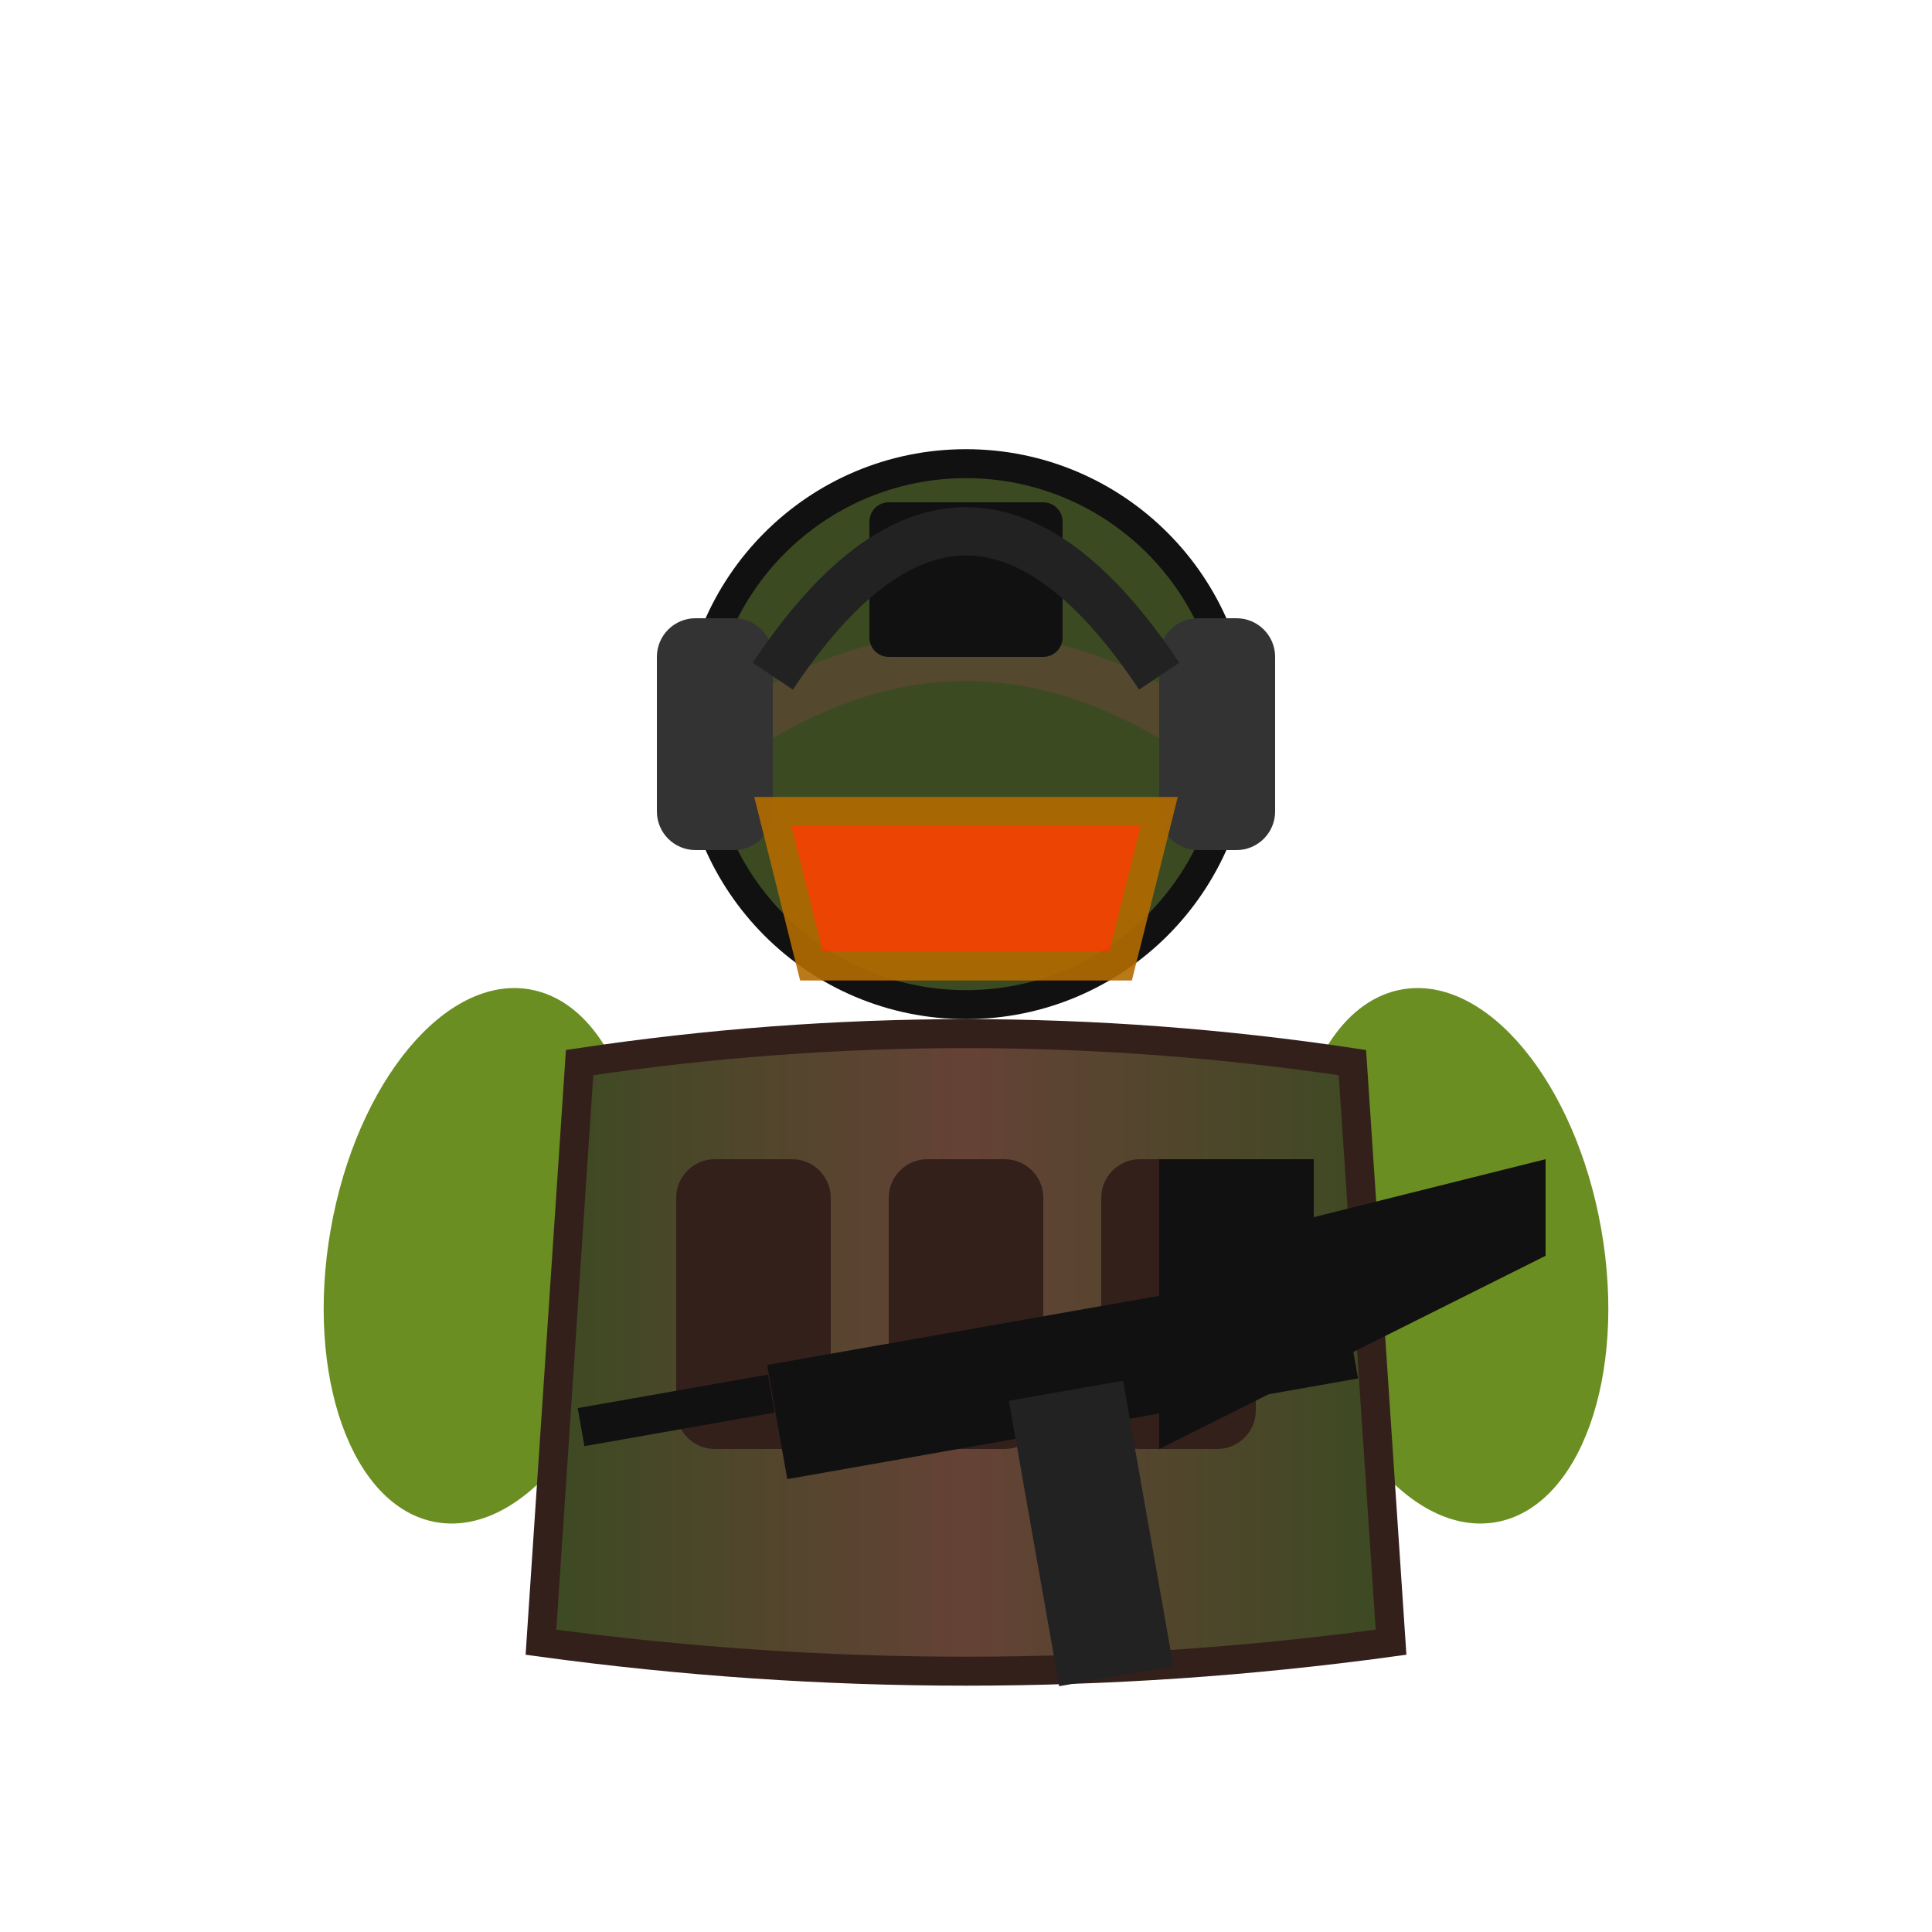
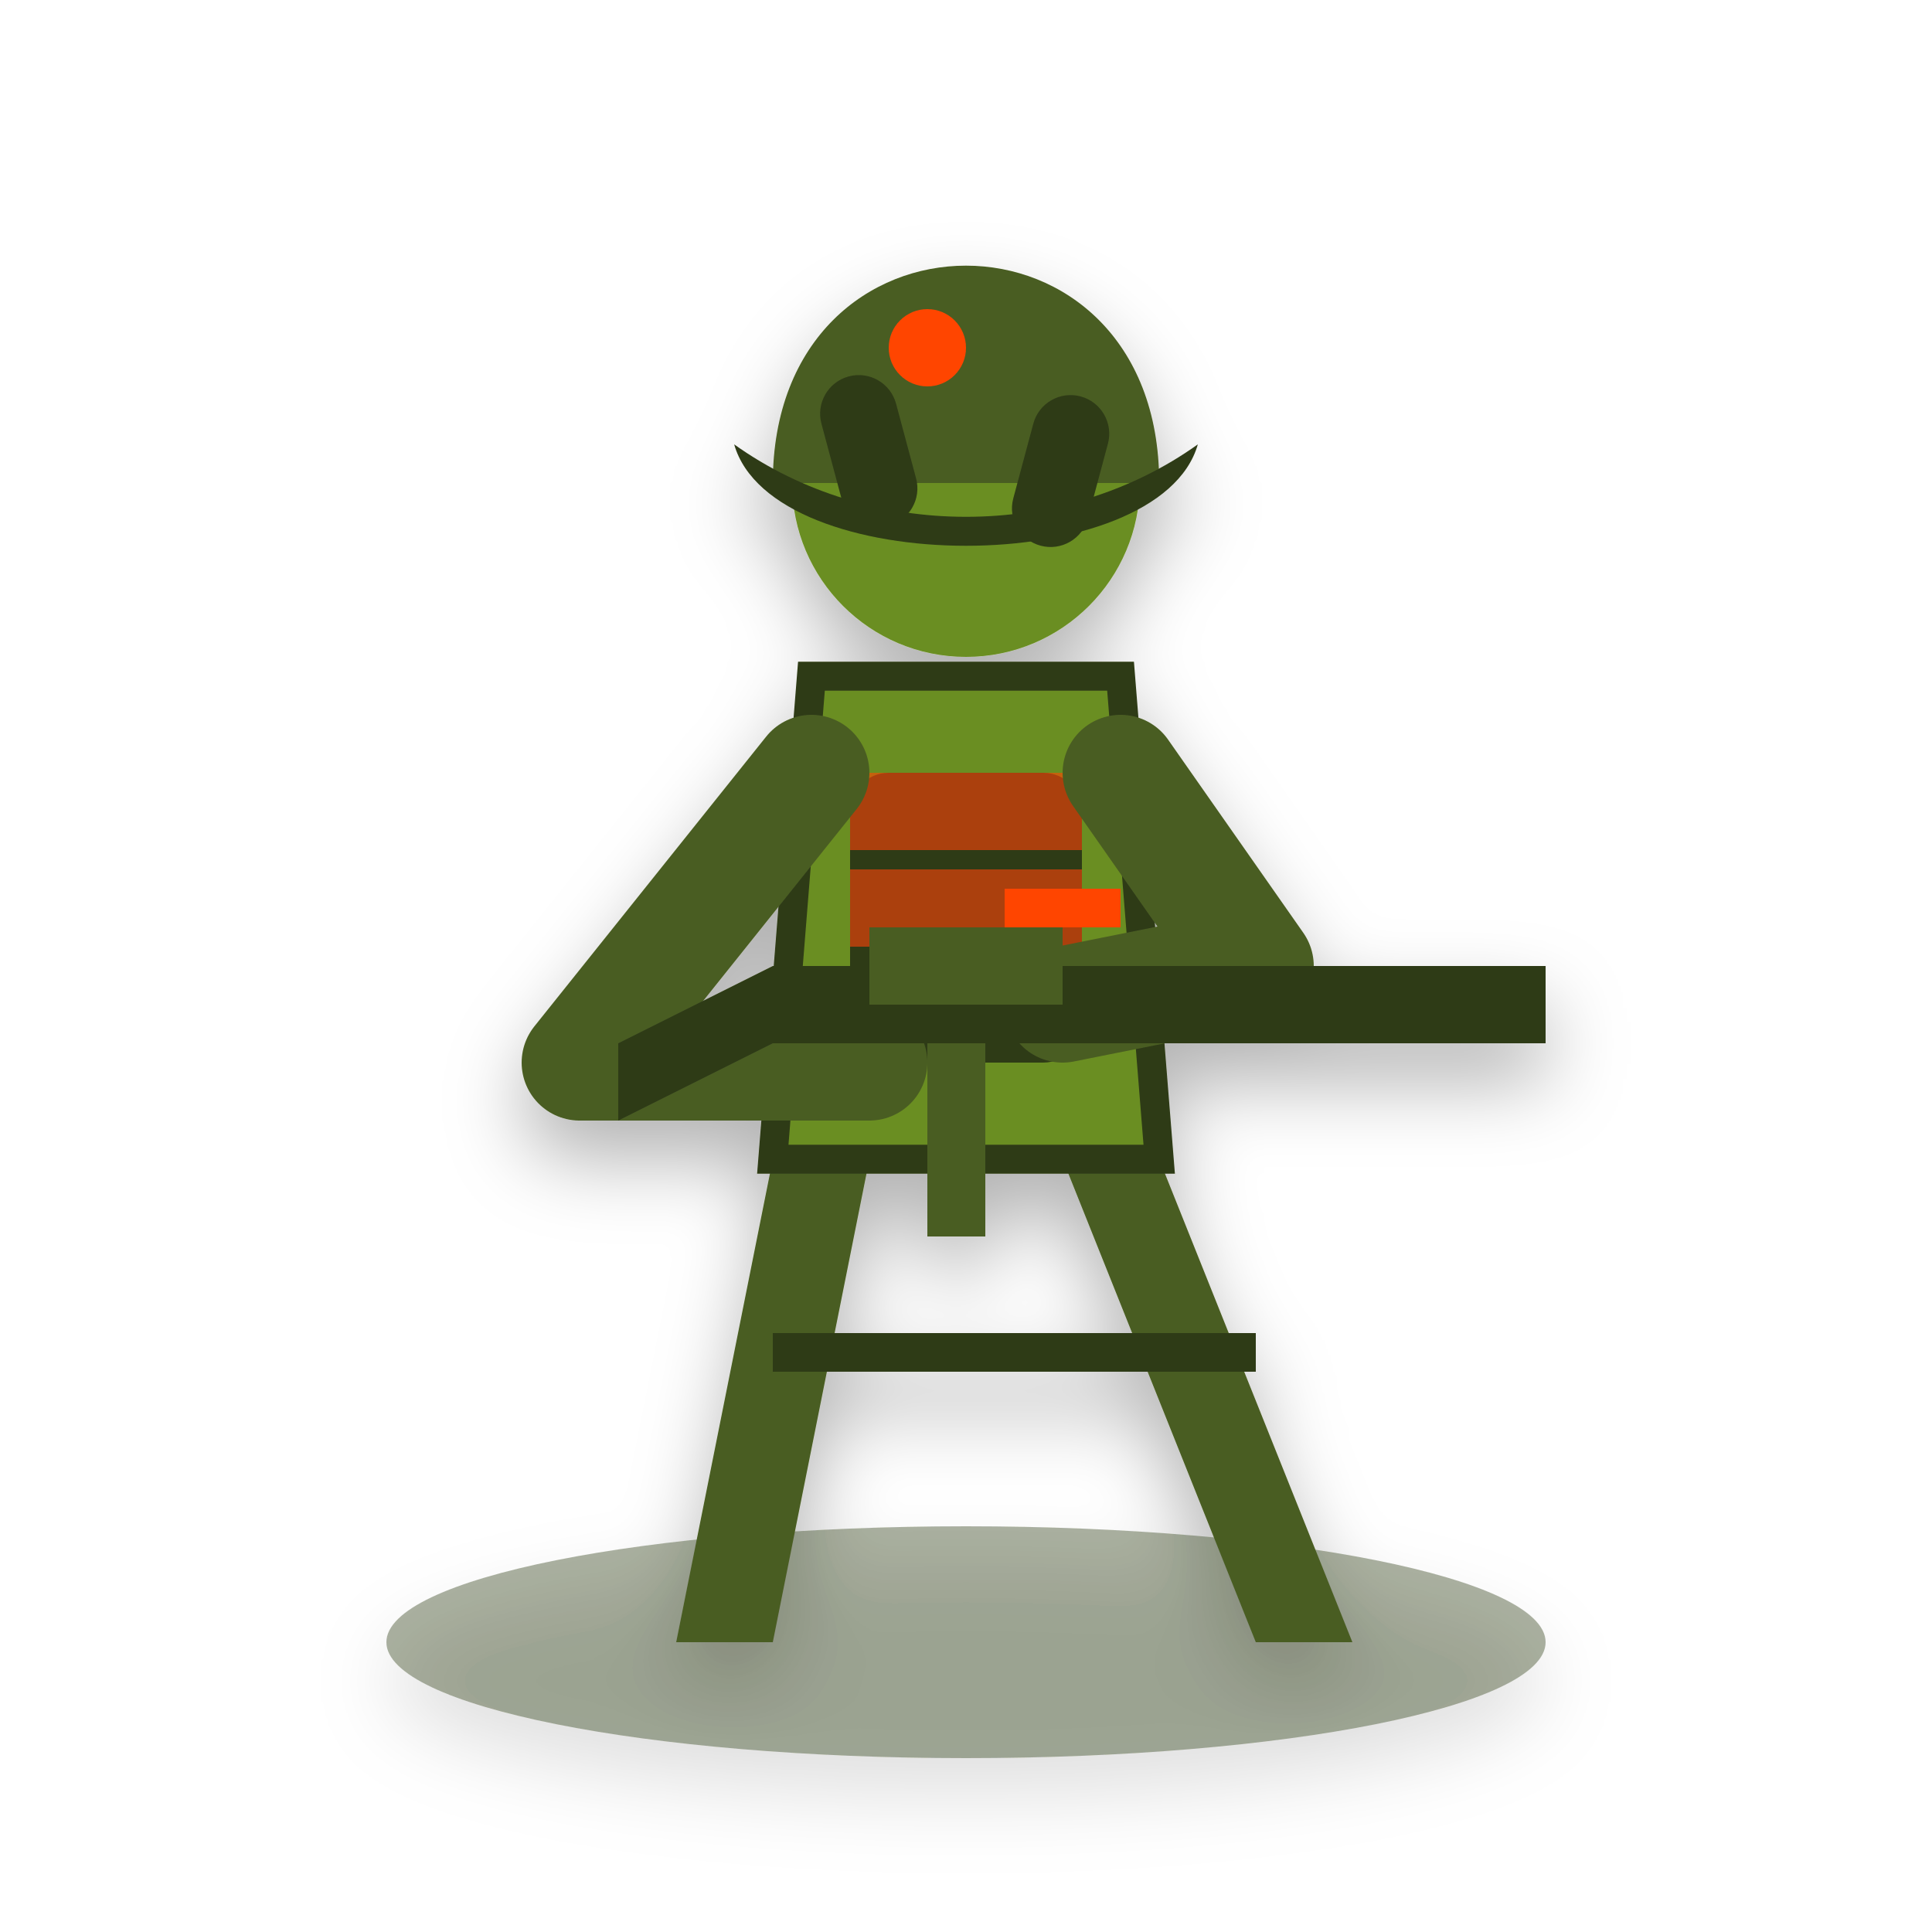
<svg xmlns="http://www.w3.org/2000/svg" viewBox="0 0 100 100">
  <defs>
-     <linearGradient id="plate_carrier_red" x1="0%" y1="0%" x2="100%" y2="0%">
-       <stop offset="0%" style="stop-color:#3c4a22;stop-opacity:1" />
-       <stop offset="50%" style="stop-color:#654236;stop-opacity:1" />
-       <stop offset="100%" style="stop-color:#3c4a22;stop-opacity:1" />
-     </linearGradient>
+     <filter id="drop-shadow" x="-20%" y="-20%" width="140%" height="140%">
+       <feDropShadow dx="0" dy="2" stdDeviation="2" flood-color="rgba(0,0,0,0.3)" />
+     </filter>
  </defs>
-   <g>
-     <ellipse cx="25" cy="65" rx="8" ry="14" fill="#6b8e23" transform="rotate(10 25 65)" />
-     <ellipse cx="75" cy="65" rx="8" ry="14" fill="#6b8e23" transform="rotate(-10 75 65)" />
-     <path d="M30 55 Q50 52, 70 55 L72 85 Q50 88, 28 85 Z" fill="url(#plate_carrier_red)" stroke="#34201a" stroke-width="1.5" />
-     <rect x="35" y="60" width="8" height="15" fill="#34201a" rx="2" />
-     <rect x="46" y="60" width="8" height="15" fill="#34201a" rx="2" />
-     <rect x="57" y="60" width="8" height="15" fill="#34201a" rx="2" />
-     <circle cx="50" cy="38" r="14" fill="#3c4a22" stroke="#111" stroke-width="1.5" />
-     <path d="M38 38 Q50 30, 62 38" fill="none" stroke="#6b453a" stroke-width="2.5" opacity="0.5" />
-     <rect x="45" y="26" width="10" height="8" rx="1" fill="#111" />
-     <rect x="34" y="32" width="6" height="12" rx="2" fill="#333" />
-     <rect x="60" y="32" width="6" height="12" rx="2" fill="#333" />
-     <path d="M40 35 Q50 20, 60 35" fill="none" stroke="#222" stroke-width="2.5" />
-     <path d="M40 42 L60 42 L58 50 L42 50 Z" fill="#ff4500" stroke="#b36b00" stroke-width="1.5" opacity="0.9" />
-     <path d="M60 65 L80 60 L80 65 L60 75 Z" fill="#111" />
-     <rect x="40" y="68" width="30" height="6" transform="rotate(-10 55 71)" fill="#111" />
-     <rect x="52" y="72" width="6" height="15" transform="rotate(-10 55 71)" fill="#222" />
-     <rect x="60" y="60" width="8" height="6" fill="#111" />
-     <rect x="30" y="72" width="10" height="2" transform="rotate(-10 35 73)" fill="#111" />
+   <g filter="url(#drop-shadow)">
+     <g>
+       <ellipse cx="50" cy="85" rx="30" ry="6" fill="#2e3b18" opacity="0.4" />
+       <path d="M 45 60 L 40 85 L 35 85 L 40 60 Z" fill="#4a5d23" />
+       <path d="M 55 60 L 65 85 L 70 85 L 60 60 Z" fill="#4a5d23" />
+       <path d="M 40 70 L 65 70" stroke="#2e3b18" stroke-width="2" />
+       <polygon points="42,35 58,35 60,60 40,60" fill="#6b8e23" stroke="#2e3b18" stroke-width="1.5" />
+       <rect x="44" y="40" width="12" height="15" fill="#2e3b18" rx="2" />
+       <rect x="44" y="40" width="12" height="4" fill="#ff4500" opacity="0.6" />
+       <rect x="44" y="45" width="12" height="4" fill="#ff4500" opacity="0.6" />
+       <path d="M 42 40 L 30 55 L 45 55" fill="none" stroke="#4a5d23" stroke-width="6" stroke-linecap="round" stroke-linejoin="round" />
+       <path d="M 58 40 L 65 50 L 55 52" fill="none" stroke="#4a5d23" stroke-width="6" stroke-linecap="round" stroke-linejoin="round" />
+       <rect x="40" y="50" width="40" height="4" fill="#2e3b18" />
+       <rect x="45" y="48" width="10" height="4" fill="#4a5d23" />
+       <rect x="52" y="46" width="6" height="2" fill="#ff4500" />
+       <rect x="48" y="54" width="3" height="10" fill="#4a5d23" />
+       <polygon points="40,50 32,54 32,58 40,54" fill="#2e3b18" />
+       <circle cx="50" cy="25" r="9" fill="#6b8e23" />
+       <path d="M 40 25 C 40 10, 60 10, 60 25 Z" fill="#4a5d23" />
+       <path d="M 38 23 C 45 28, 55 28, 62 23 C 60 30, 40 30, 38 23 Z" fill="#2e3b18" />
+       <circle cx="48" cy="18" r="2" fill="#ff4500" />
+       <rect x="42" y="20" width="4" height="8" fill="#2e3b18" rx="2" transform="rotate(-15 42 20)" />
+       <rect x="54" y="20" width="4" height="8" fill="#2e3b18" rx="2" transform="rotate(15 54 20)" />
+     </g>
  </g>
</svg>
